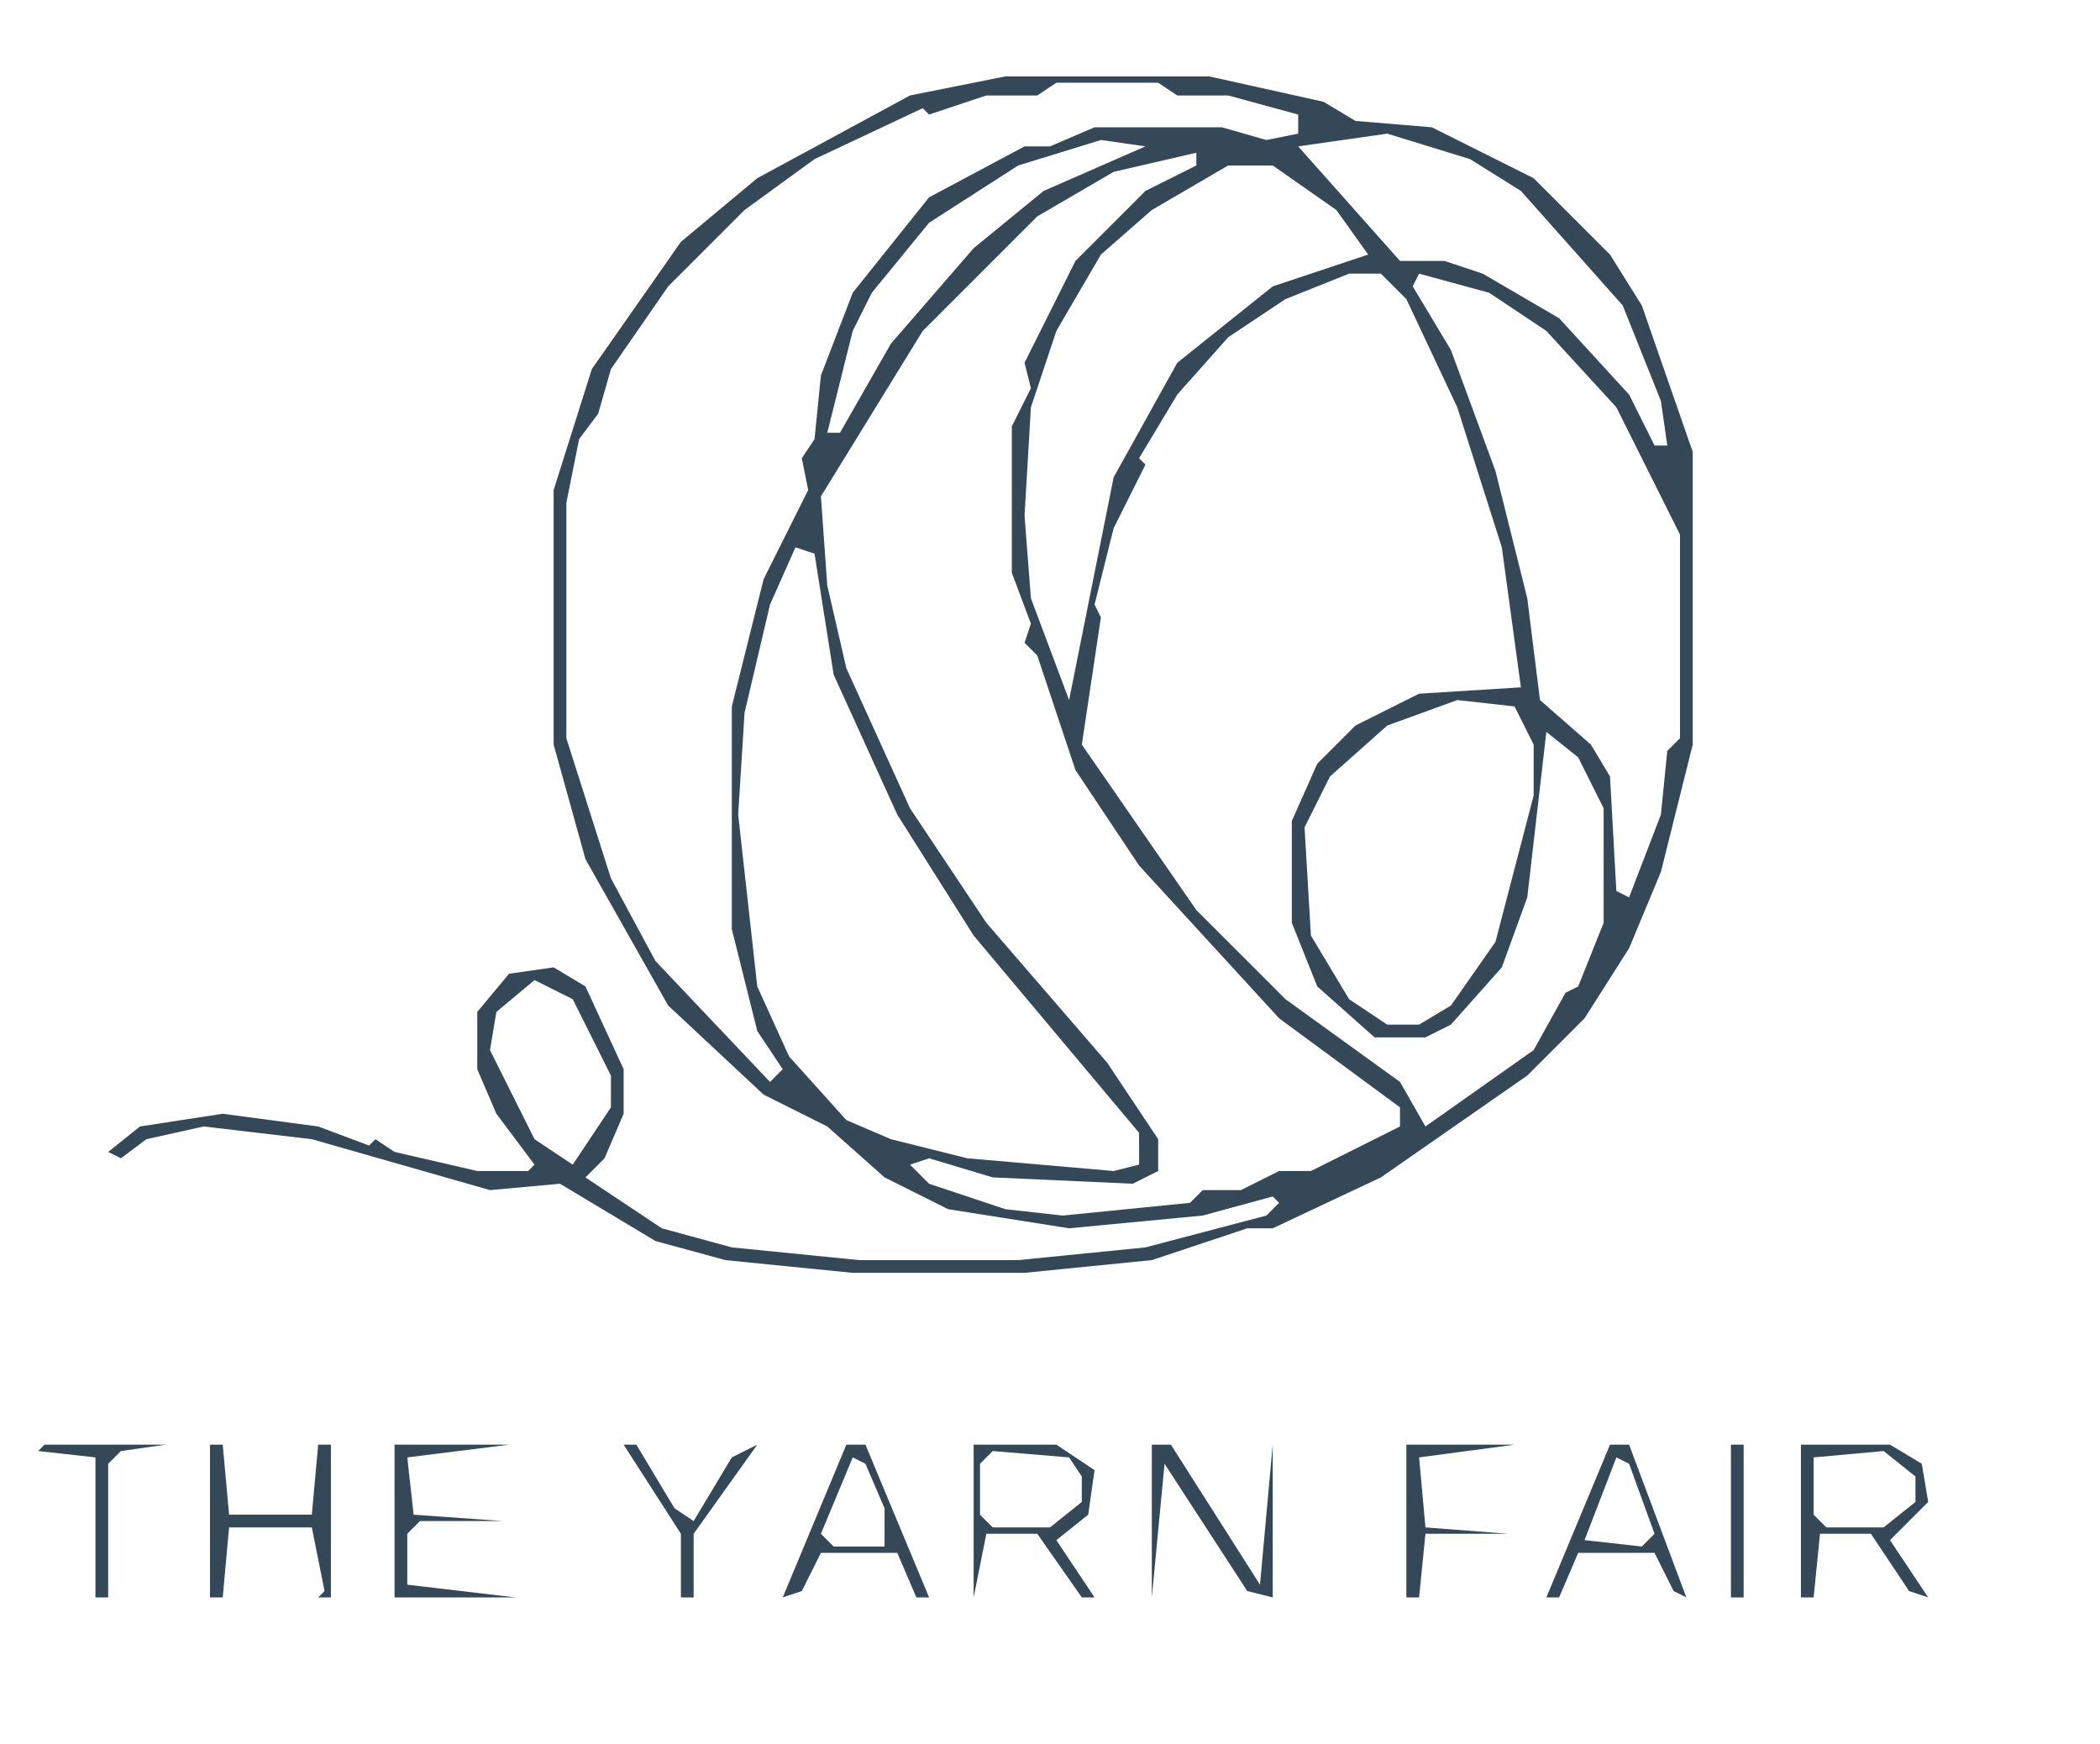
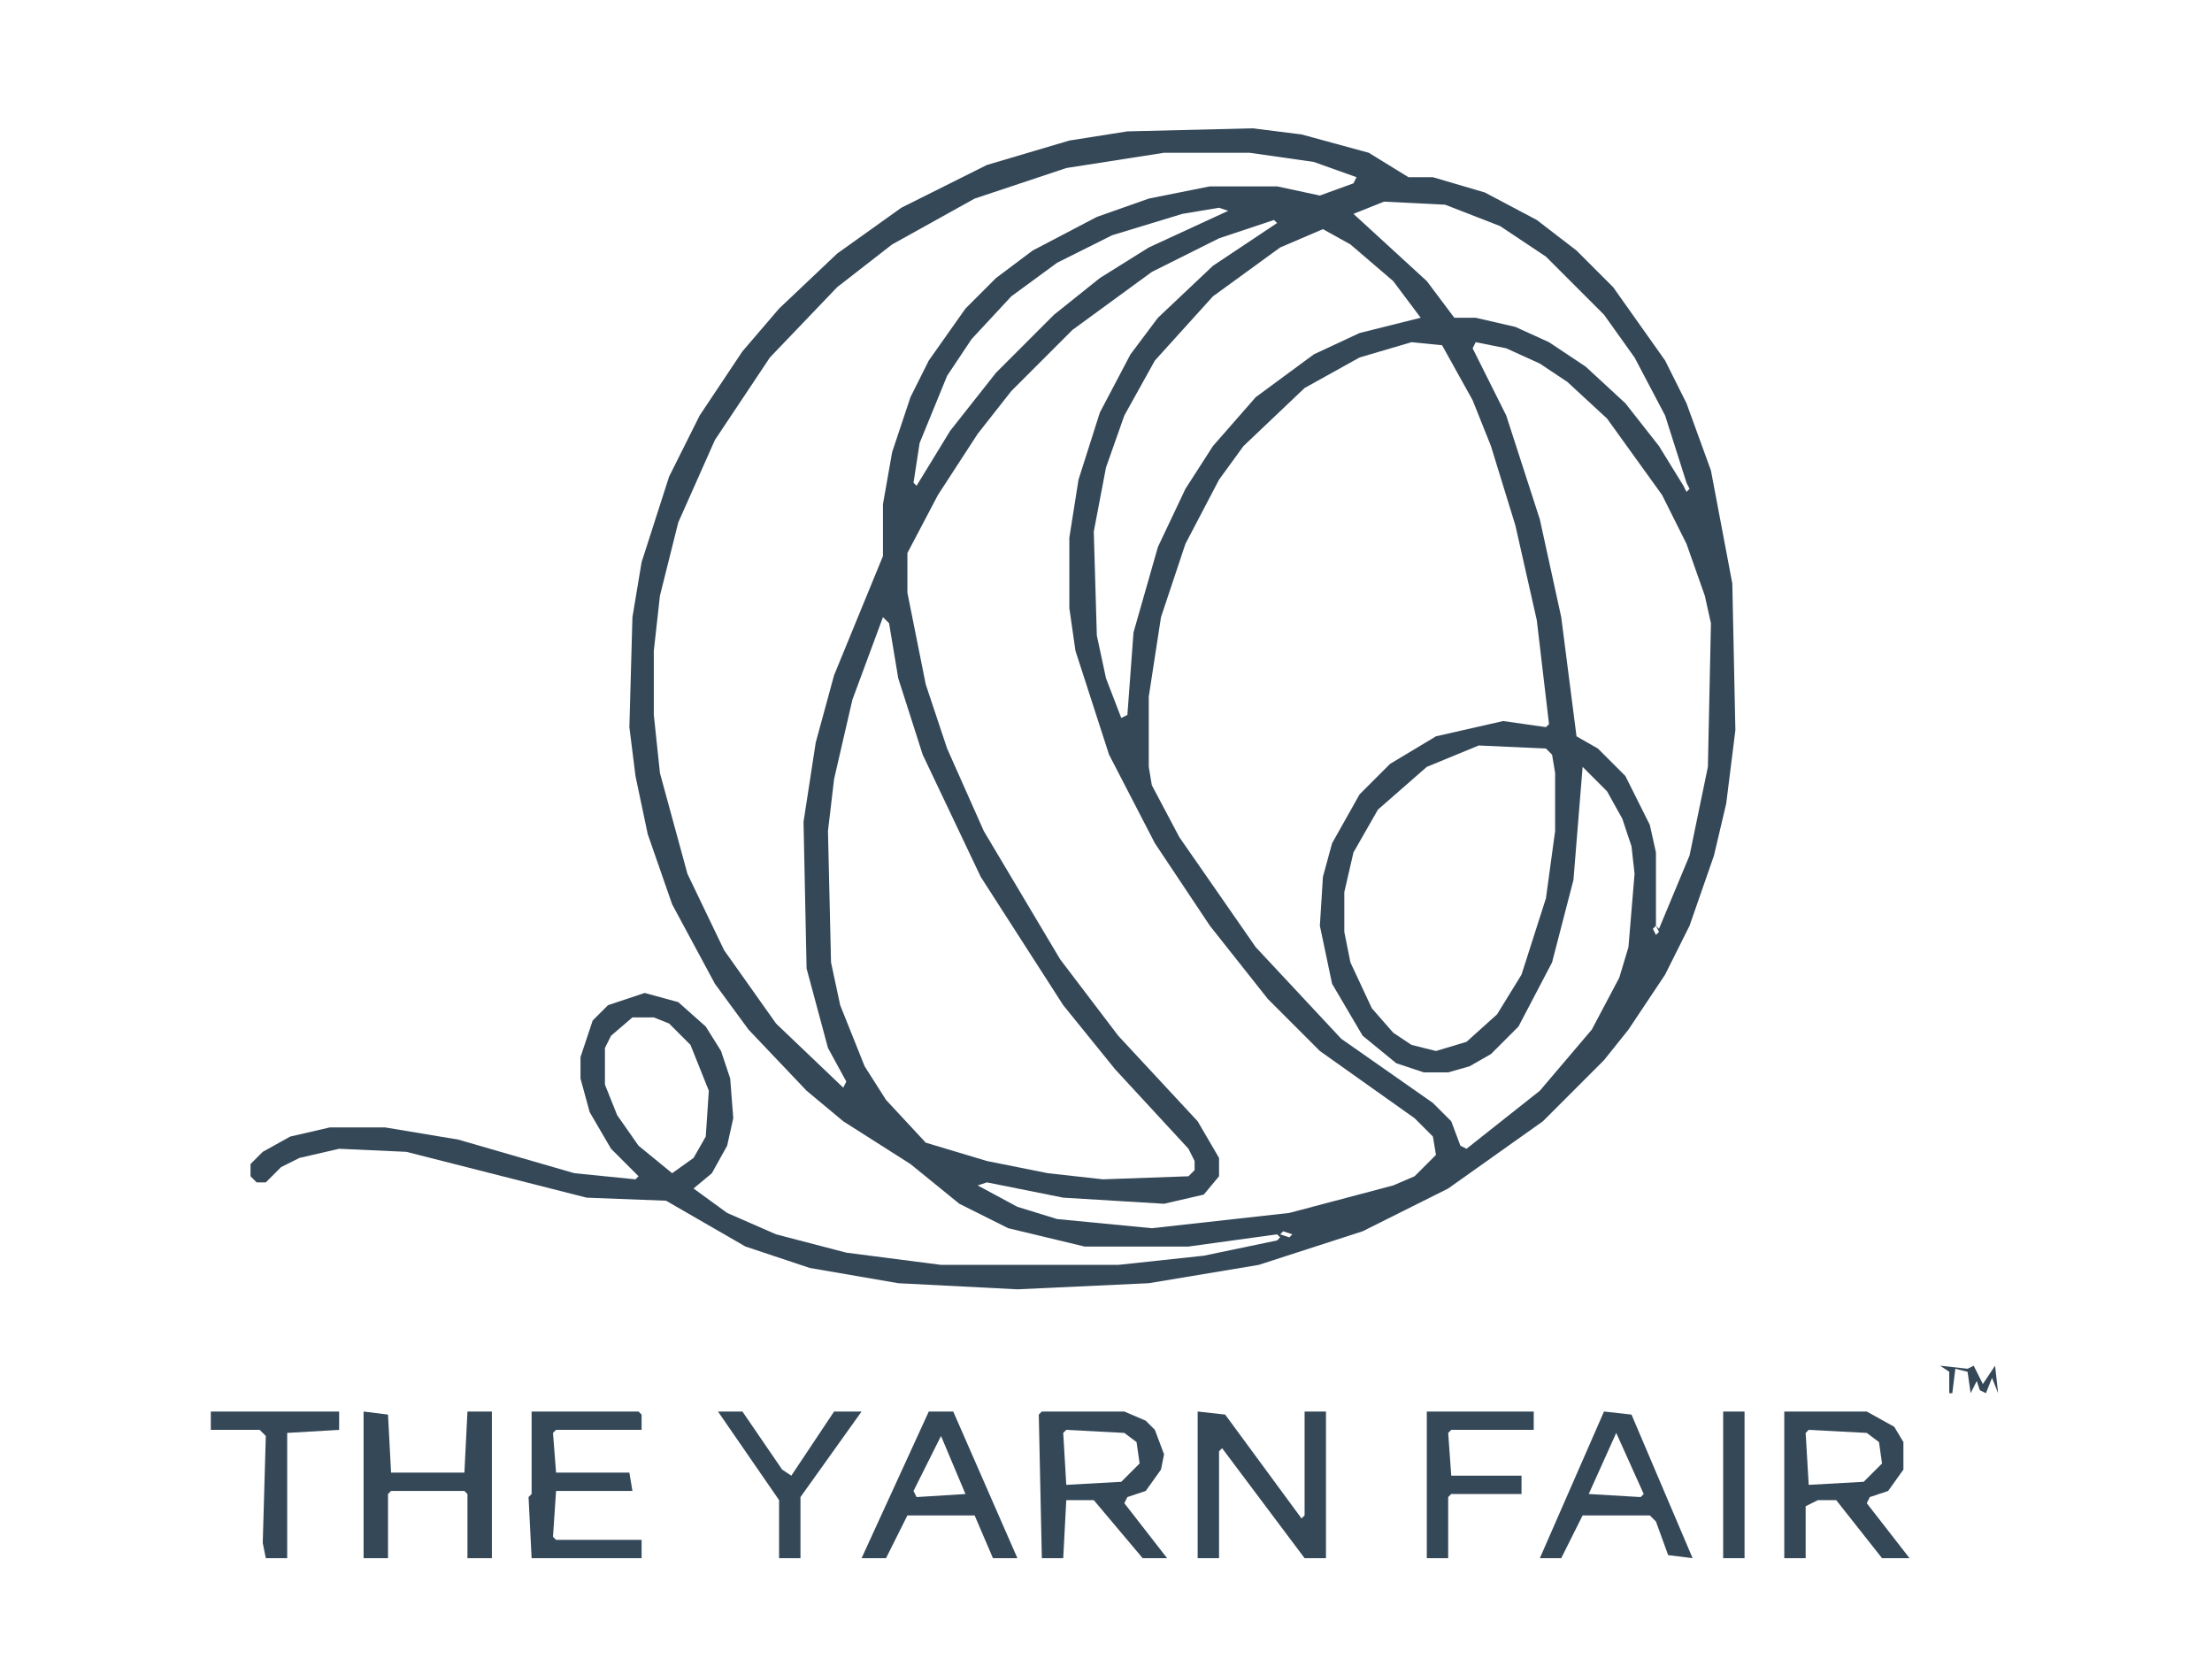
- <svg xmlns="http://www.w3.org/2000/svg" viewBox="0 0 330 274" role="img" aria-label="THE YARN FAIR official logo">
-   <path d="M283,227 283,251 285,251 286,241 294,241 300,250 303,251 297,242 303,236 302,230 297,227Z M285,229 296,228 301,232 301,236 296,240 287,240 285,238Z M272,227 272,251 274,251 274,227Z M253,227 243,251 245,251 248,244 260,244 263,250 265,251 256,227Z M254,229 256,230 260,241 258,243 249,242Z M238,227 221,227 221,251 223,251 224,241 237,241 224,240 223,229Z M181,227 181,251 183,230 196,250 200,251 200,227 198,249 184,227Z M153,227 153,251 155,241 163,241 170,251 172,251 166,242 171,238 172,231 166,227Z M154,230 156,228 168,229 170,232 170,236 165,240 156,240 154,238Z M133,227 123,251 126,250 129,244 141,244 144,251 146,251 136,227Z M134,229 136,230 139,237 139,243 131,243 129,241Z M98,227 107,241 107,251 109,251 109,241 119,227 115,229 109,239 106,237 100,227Z M62,227 62,251 81,251 64,249 64,241 66,239 79,239 65,238 64,229 80,227Z M33,227 33,251 35,251 36,240 49,240 51,250 50,251 52,251 52,227 50,227 49,238 36,238 35,227Z M7,227 6,228 15,229 15,251 17,251 17,230 19,228 26,227Z M258,48 253,40 241,28 225,20 213,19 208,16 190,12 158,12 143,15 119,28 107,38 93,58 87,77 87,117 92,135 105,158 120,172 130,177 139,185 149,190 168,193 189,191 200,188 201,189 199,191 180,196 160,198 135,198 115,196 104,193 92,185 95,182 98,175 98,168 92,155 87,152 80,153 75,159 75,168 78,175 84,183 83,184 75,184 62,181 59,179 58,180 50,177 35,175 22,177 17,181 19,182 23,179 32,177 49,179 77,187 88,186 103,195 114,198 134,200 161,200 181,198 196,193 200,193 217,185 240,169 249,160 256,149 261,137 266,117 266,71Z M84,154 90,157 96,169 96,174 90,183 84,179 77,165 78,159Z M238,111 241,117 241,125 235,148 228,158 223,161 218,161 212,157 206,147 205,130 209,122 218,114 229,110Z M125,86 128,87 131,106 141,128 153,147 179,178 179,183 175,184 152,182 140,179 133,176 124,166 119,155 116,128 117,112 121,95Z M223,43 234,46 243,52 254,64 264,84 264,116 262,118 261,128 256,141 254,140 253,122 250,117 242,110 240,94 235,74 228,55 222,45Z M212,43 217,43 221,47 229,64 236,86 239,108 223,109 213,114 207,120 203,129 203,145 207,155 216,163 224,163 228,161 236,152 240,141 243,115 248,119 252,127 252,145 248,155 246,156 241,165 224,177 220,170 202,157 188,143 170,117 173,97 172,95 175,83 180,73 179,72 185,62 193,53 202,47Z M200,26 210,33 215,40 200,45 185,57 175,75 168,110 162,94 161,81 162,64 166,52 173,40 181,33 193,26Z M188,24 188,26 180,30 169,41 161,57 162,61 159,67 159,90 162,98 161,101 163,103 169,121 179,136 201,160 220,174 220,177 206,184 201,184 195,187 189,187 187,189 167,191 158,190 146,186 143,183 146,182 156,185 178,186 182,184 182,179 174,167 155,145 143,127 133,105 130,92 129,78 145,52 163,34 175,27Z M180,23 164,30 153,39 140,54 132,68 130,68 134,52 137,46 146,35 160,26 173,22Z M204,23 218,21 231,25 239,30 255,48 261,63 262,70 260,70 256,62 245,50 233,43 227,41 220,41Z M204,18 204,21 199,22 192,20 172,20 165,23 161,23 146,31 134,46 129,59 128,69 126,72 127,77 120,91 115,111 115,146 119,162 123,168 121,170 103,151 96,138 89,116 89,79 91,69 94,65 96,58 105,45 117,33 128,25 145,17 146,18 155,15 163,15 166,13 182,13 185,15 193,15Z" fill="#354858" fill-rule="evenodd" />
+ <svg xmlns="http://www.w3.org/2000/svg" viewBox="0 0 724 543" role="img" aria-label="THE YARN FAIR official wordmark">
+   <path fill="#354858" fill-rule="evenodd" d="M584,462 584,510 591,510 591,493 595,491 601,491 616,510 625,510 611,492 612,490 618,488 623,481 623,472 620,467 611,462Z M591,469 592,468 611,469 615,472 616,479 610,485 592,486Z M564,462 564,510 571,510 571,462Z M525,462 504,510 511,510 518,496 540,496 542,498 546,509 554,510 534,463Z M529,469 538,489 537,490 520,489Z M502,462 467,462 467,510 474,510 474,490 475,489 498,489 498,483 475,483 474,469 475,468 502,468Z M392,462 392,510 399,510 399,475 400,474 427,510 434,510 434,462 427,462 427,496 426,497 401,463Z M341,462 340,463 341,510 348,510 349,491 358,491 374,510 382,510 368,492 369,490 375,488 380,481 381,476 378,468 375,465 368,462Z M348,469 349,468 368,469 372,472 373,479 367,485 349,486Z M304,462 282,510 290,510 297,496 319,496 325,510 333,510 312,462Z M308,470 316,489 300,490 299,488Z M235,462 255,491 255,510 262,510 262,490 282,462 273,462 259,483 256,481 243,462Z M174,462 174,489 173,490 174,510 210,510 210,504 182,504 181,503 182,488 207,488 206,482 182,482 181,469 182,468 210,468 210,463 209,462Z M119,462 119,510 127,510 127,489 128,488 152,488 153,489 153,510 161,510 161,462 153,462 152,482 128,482 127,463Z M69,462 69,468 85,468 87,470 86,505 87,510 94,510 94,469 111,468 111,462Z M635,447 638,449 638,456 639,456 640,448 644,449 645,456 647,452 648,455 650,456 652,451 654,456 653,447 649,453 646,447 644,448Z M545,118 528,94 516,82 503,72 486,63 469,58 461,58 448,50 426,44 410,42 369,43 350,46 323,54 295,68 274,83 255,101 243,115 229,136 219,156 210,184 207,202 206,238 208,254 212,273 220,296 234,322 245,337 264,357 276,367 298,381 314,394 330,402 355,408 389,408 418,404 419,405 418,406 394,411 366,414 308,414 277,410 254,404 238,397 227,389 233,384 238,375 240,366 239,353 236,344 231,336 222,328 211,325 199,329 194,334 190,346 190,353 193,364 200,376 209,385 208,386 188,384 150,373 126,369 108,369 95,372 86,377 82,381 82,385 84,387 87,387 92,382 98,379 111,376 133,377 192,392 218,393 244,408 265,415 294,420 333,422 376,420 412,414 446,403 474,389 505,367 525,347 533,337 545,319 553,303 561,280 565,263 568,239 567,191 560,154 552,132Z M419,404 420,403 423,404 422,405Z M207,333 214,333 219,335 226,342 232,357 231,372 227,379 220,384 209,375 202,365 198,355 198,343 200,339Z M541,304 542,303 543,305 542,306Z M506,245 508,247 509,253 509,272 506,294 498,319 490,332 480,341 470,344 462,342 456,338 449,330 442,315 440,305 440,292 443,279 451,265 467,251 484,244Z M289,202 291,204 294,222 302,247 321,287 348,329 365,350 389,376 391,380 391,383 389,385 361,386 343,384 323,380 303,374 290,360 283,349 275,329 272,315 271,272 273,255 279,229Z M551,159 552,158 553,160 552,161Z M483,112 493,114 504,119 513,125 526,137 544,162 552,178 558,195 560,204 559,251 553,280 543,304 542,303 542,279 540,270 532,254 523,245 516,241 511,202 504,170 493,136 482,114Z M462,112 472,113 482,131 488,146 496,172 503,203 507,237 506,238 492,236 470,241 455,250 445,260 436,276 433,287 432,303 436,322 446,339 457,348 466,351 474,351 481,349 488,345 497,336 508,315 515,288 518,251 526,259 531,268 534,277 535,286 533,310 530,320 521,337 504,357 480,376 478,375 475,367 469,361 439,340 411,310 386,274 377,257 376,251 376,228 380,202 388,178 399,157 407,146 427,127 445,117Z M433,75 442,80 456,92 465,104 445,109 430,116 411,130 397,146 388,160 379,179 371,207 369,234 367,235 362,222 359,208 358,174 362,153 368,136 378,118 397,97 419,81Z M417,72 418,73 397,87 379,104 370,116 360,135 353,157 350,176 350,199 352,213 363,247 378,276 396,303 415,327 432,344 463,366 469,372 470,378 463,385 456,388 422,397 377,402 346,399 333,395 320,388 323,387 348,392 381,394 394,391 399,385 399,379 392,367 366,339 347,314 322,272 310,245 303,224 297,194 297,181 307,162 320,142 331,128 351,108 377,89 399,78Z M402,69 376,81 360,91 345,103 326,122 311,141 300,159 299,158 301,145 310,123 318,111 331,97 346,86 364,77 387,70 399,68Z M443,70 453,66 473,67 491,74 506,84 525,103 535,117 545,136 552,158 551,159 543,146 532,132 519,120 507,112 496,107 483,104 476,104 467,92Z M444,58 443,60 432,64 418,61 396,61 376,65 359,71 338,82 326,91 316,101 304,118 298,130 292,148 289,165 289,182 273,221 267,243 263,269 264,317 271,343 277,354 276,356 254,335 237,311 225,286 216,253 214,234 214,213 216,195 222,171 234,144 252,117 274,94 292,80 319,65 349,55 381,50 409,50 430,53Z" />
</svg>
